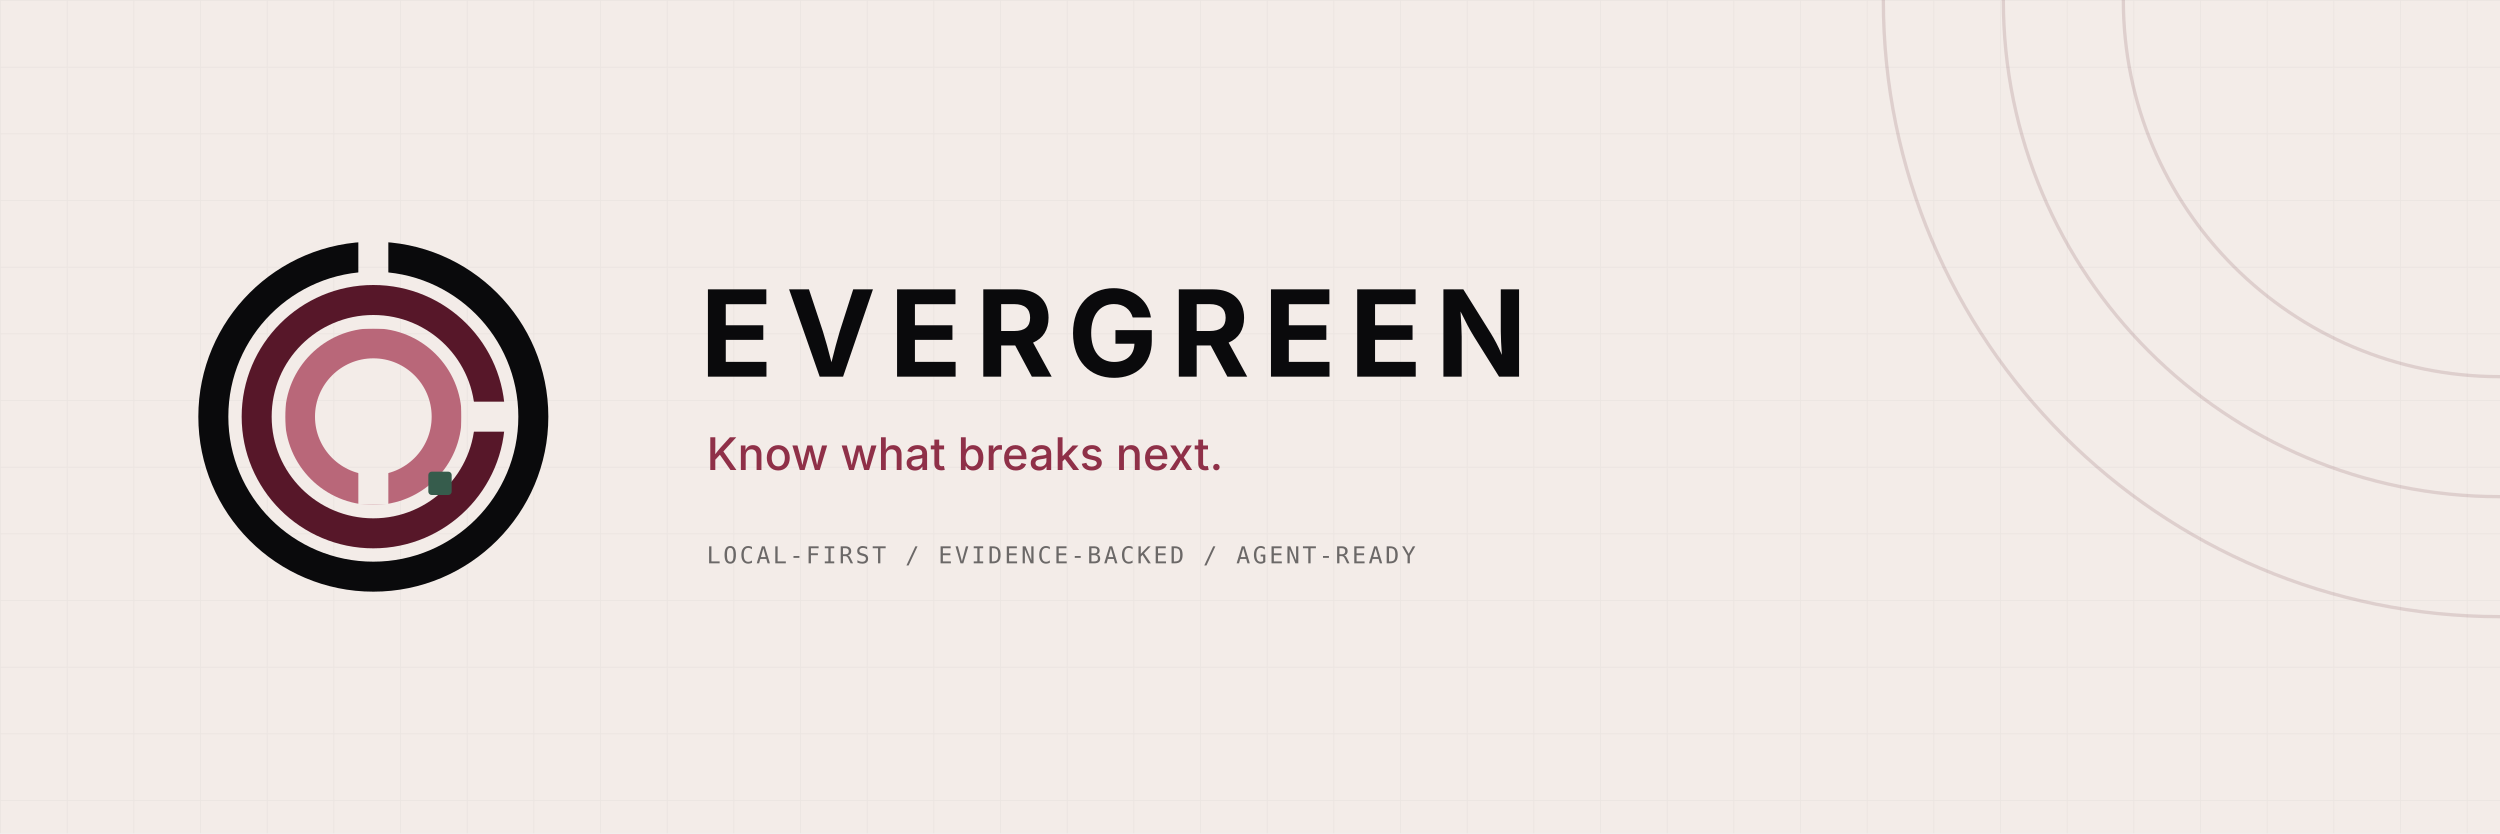
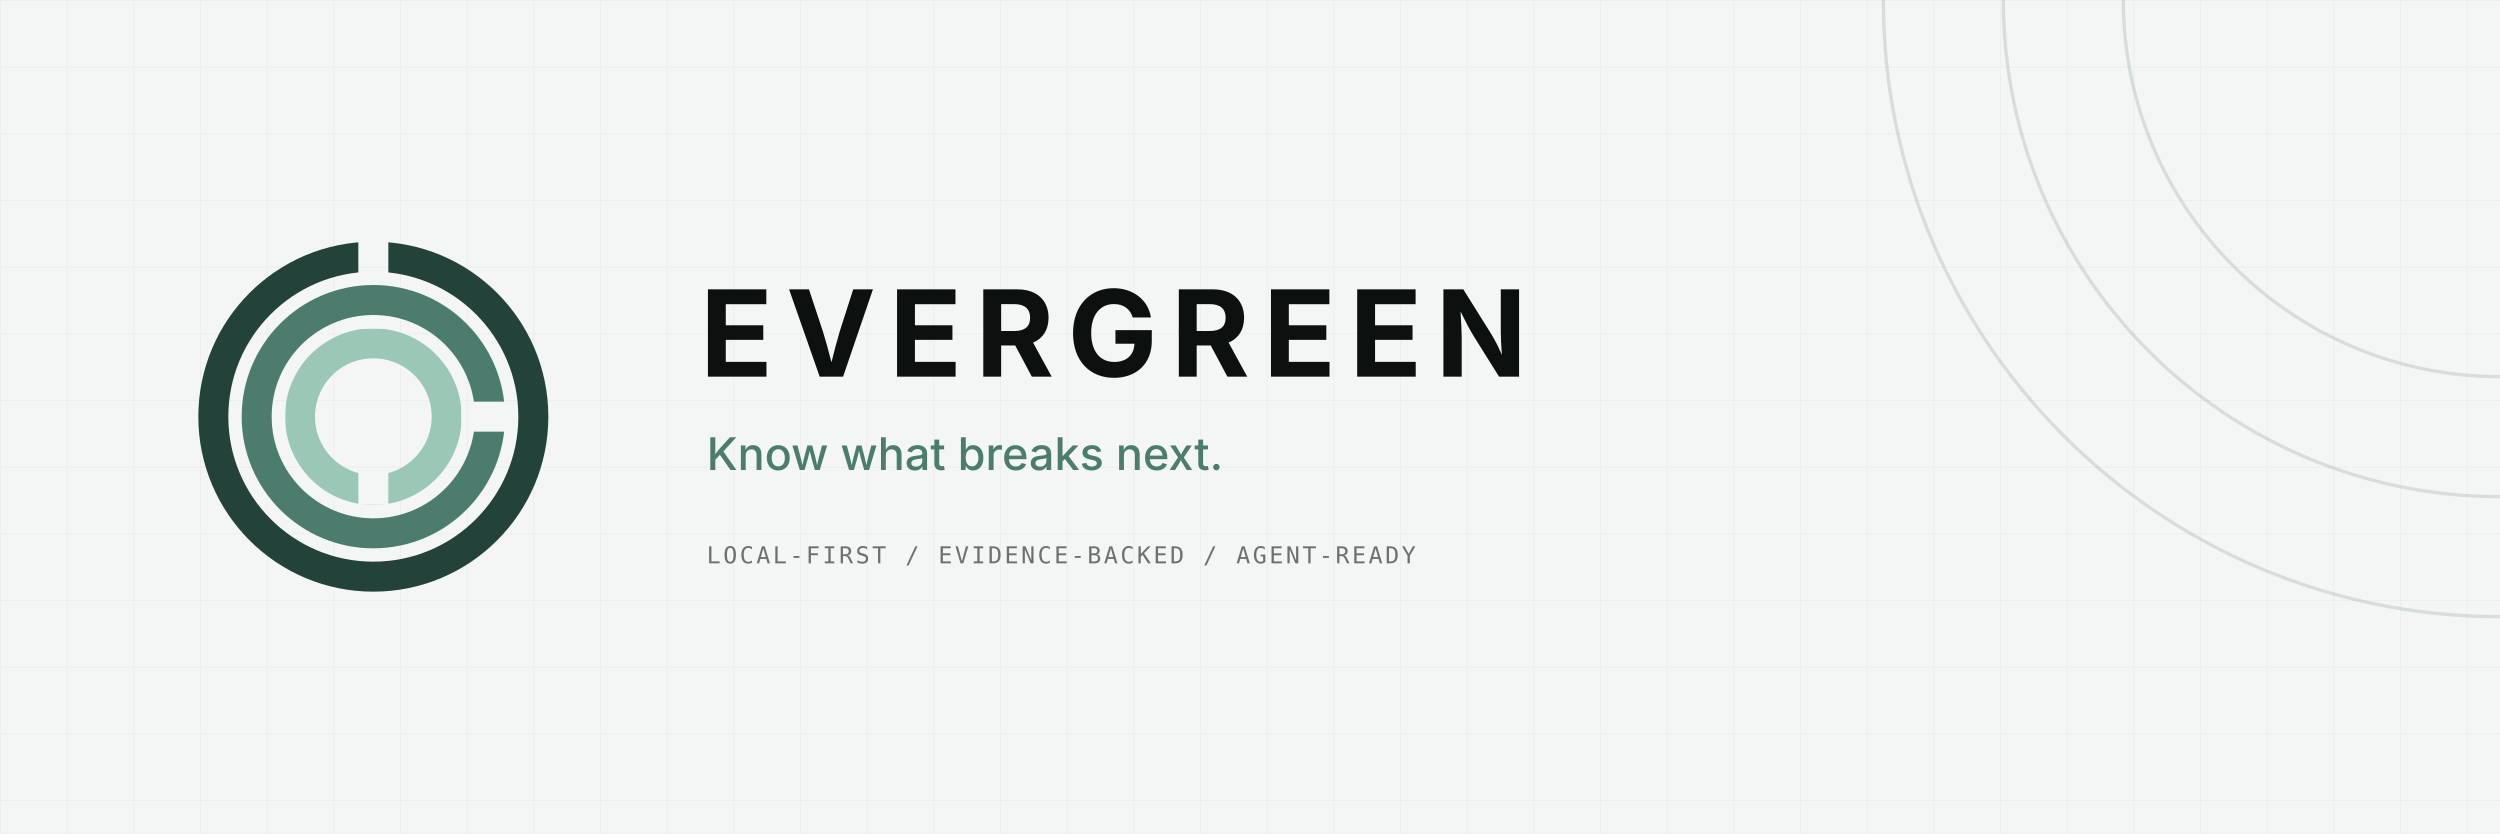
<svg xmlns="http://www.w3.org/2000/svg" viewBox="0 0 1500 500" role="img" aria-labelledby="title desc">
  <defs>
    <pattern id="grid" width="40" height="40" patternUnits="userSpaceOnUse">
-       <path d="M40 0H0V40" fill="none" stroke="#0A0A0C" stroke-opacity=".035" />
+       <path d="M40 0H0V40" fill="none" stroke="#0C1110" stroke-opacity=".035" />
    </pattern>
    <mask id="outer-notch">
      <rect width="256" height="256" fill="white" />
      <rect x="119" y="18" width="18" height="28" fill="black" />
    </mask>
    <mask id="middle-notch">
      <rect width="256" height="256" fill="white" />
      <rect x="186" y="119" width="30" height="18" fill="black" />
    </mask>
    <mask id="inner-notch">
      <rect width="256" height="256" fill="white" />
      <rect x="119" y="160" width="18" height="30" fill="black" />
    </mask>
  </defs>
-   <rect width="1500" height="500" fill="#F3ECE8" />
+   <rect width="1500" height="500" fill="#F3F6F4" />
  <rect width="1500" height="500" fill="url(#grid)" />
-   <path d="M1130 0A370 370 0 0 0 1500 370M1202 0A298 298 0 0 0 1500 298M1274 0A226 226 0 0 0 1500 226" fill="none" stroke="#571729" stroke-opacity=".14" stroke-width="2" />
+   <path d="M1130 0A370 370 0 0 0 1500 370M1202 0A298 298 0 0 0 1500 298M1274 0A226 226 0 0 0 1500 226" fill="none" stroke="#23423A" stroke-opacity=".14" stroke-width="2" />
  <g transform="translate(96 122)" fill="none" stroke-width="18">
-     <circle cx="128" cy="128" r="96" stroke="#0A0A0C" mask="url(#outer-notch)" />
-     <circle cx="128" cy="128" r="70" stroke="#571729" mask="url(#middle-notch)" />
-     <circle cx="128" cy="128" r="44" stroke="#B96779" mask="url(#inner-notch)" />
-     <rect x="161" y="161" width="14" height="14" rx="2" fill="#365C4C" stroke="none" />
+     <circle cx="128" cy="128" r="96" stroke="#23423A" mask="url(#outer-notch)" />
+     <circle cx="128" cy="128" r="70" stroke="#4C7C6D" mask="url(#middle-notch)" />
+     <circle cx="128" cy="128" r="44" stroke="#9AC7B6" mask="url(#inner-notch)" />
  </g>
-   <text x="420" y="226" fill="#0A0A0C" font-family="Inter, Arial, sans-serif" font-size="72" font-weight="700" letter-spacing="8">EVERGREEN</text>
-   <text x="424" y="282" fill="#8F3048" font-family="Inter, Arial, sans-serif" font-size="27" font-weight="500">Know what breaks next.</text>
-   <text x="424" y="338" fill="#0A0A0C" fill-opacity=".58" font-family="IBM Plex Mono, Menlo, monospace" font-size="14" letter-spacing="1.5">LOCAL-FIRST / EVIDENCE-BACKED / AGENT-READY</text>
+   <text x="420" y="226" fill="#0C1110" font-family="Inter, Arial, sans-serif" font-size="72" font-weight="700" letter-spacing="8">EVERGREEN</text>
+   <text x="424" y="282" fill="#4C7C6D" font-family="Inter, Arial, sans-serif" font-size="27" font-weight="500">Know what breaks next.</text>
+   <text x="424" y="338" fill="#0C1110" fill-opacity=".58" font-family="IBM Plex Mono, Menlo, monospace" font-size="14" letter-spacing="1.5">LOCAL-FIRST / EVIDENCE-BACKED / AGENT-READY</text>
</svg>
